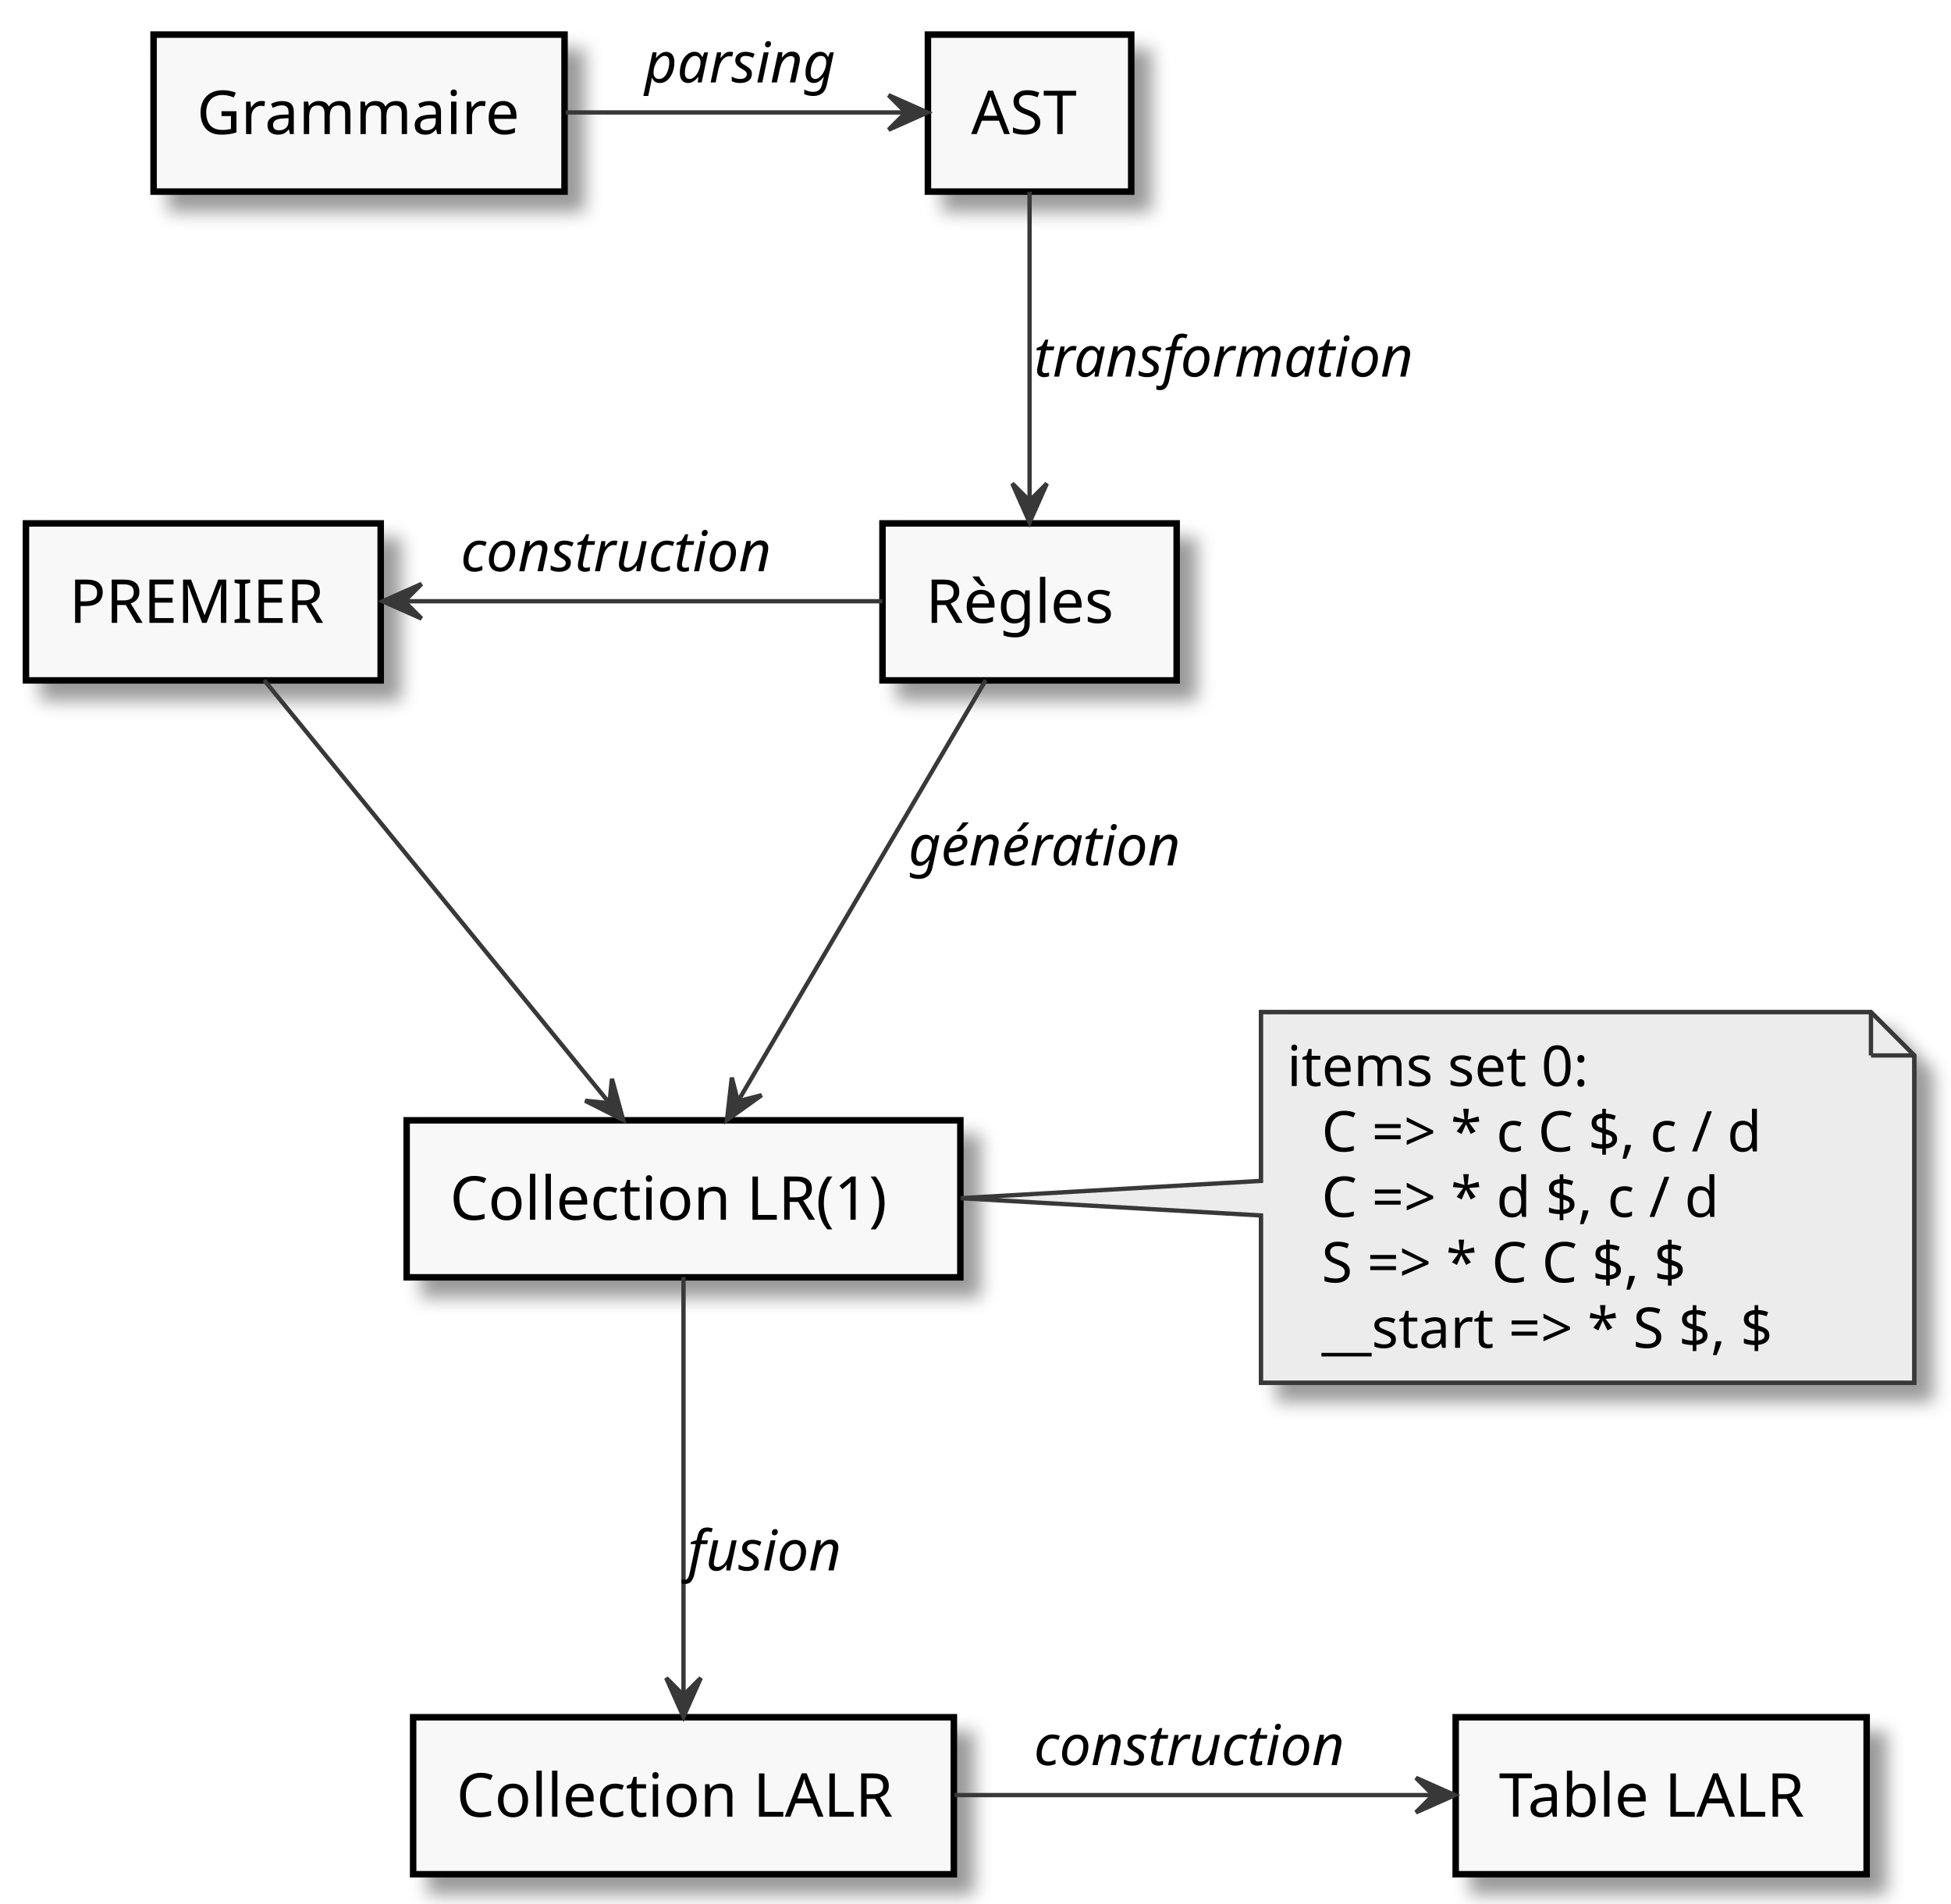
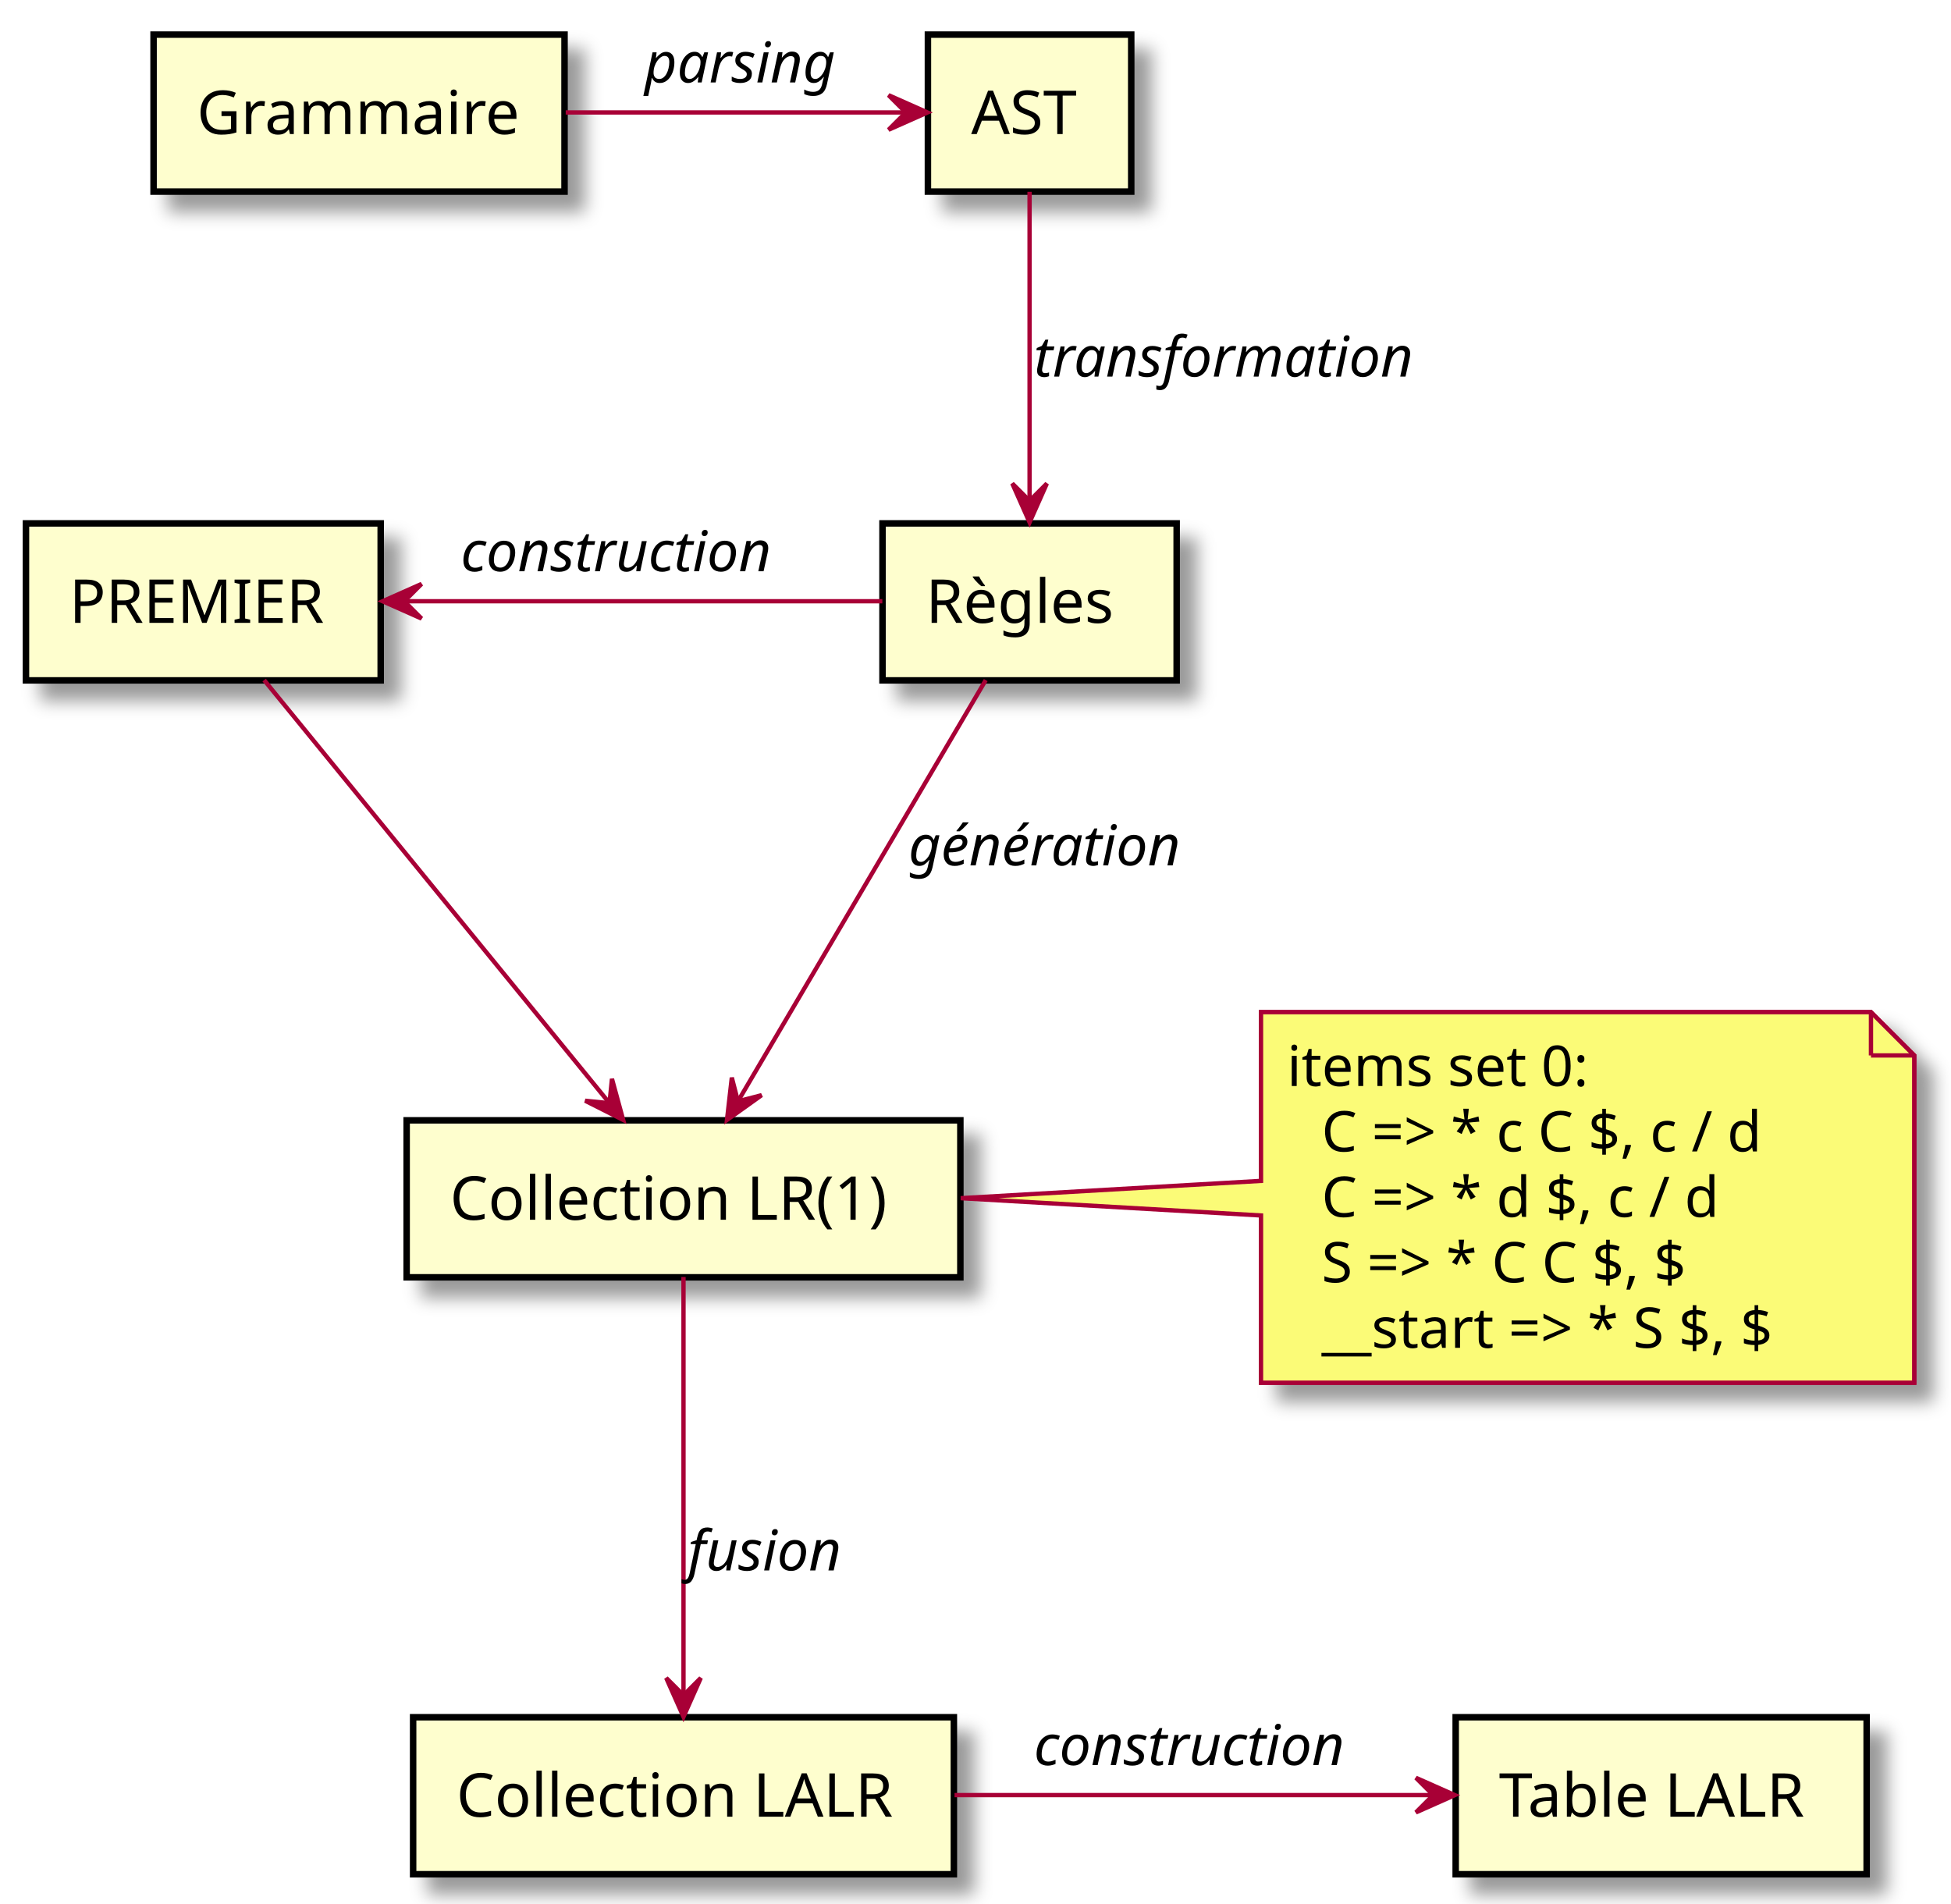
<svg xmlns="http://www.w3.org/2000/svg" contentScriptType="application/ecmascript" contentStyleType="text/css" height="440px" preserveAspectRatio="none" style="width:451px;height:440px;" version="1.1" viewBox="0 0 451 440" width="451px" zoomAndPan="magnify">
  <defs>
-     <filter height="300%" id="f2syzqg" width="300%" x="-1" y="-1">
+     <filter height="300%" id="fgaoh87" width="300%" x="-1" y="-1">
      <feGaussianBlur result="blurOut" stdDeviation="2.0" />
      <feColorMatrix in="blurOut" result="blurOut2" type="matrix" values="0 0 0 0 0 0 0 0 0 0 0 0 0 0 0 0 0 0 .4 0" />
      <feOffset dx="4.0" dy="4.0" in="blurOut2" result="blurOut3" />
      <feBlend in="SourceGraphic" in2="blurOut3" mode="normal" />
    </filter>
  </defs>
  <g>
-     <rect fill="#F8F8F8" filter="url(#f2syzqg)" height="36.297" style="stroke: #000000; stroke-width: 1.5;" width="95" x="35.5" y="8" />
+     <rect fill="#FEFECE" filter="url(#fgaoh87)" height="36.297" style="stroke: #000000; stroke-width: 1.5;" width="95" x="35.5" y="8" />
    <text fill="#000000" font-family="sans-serif" font-size="14" lengthAdjust="spacingAndGlyphs" textLength="75" x="45.5" y="30.995">Grammaire</text>
-     <rect fill="#F8F8F8" filter="url(#f2syzqg)" height="36.297" style="stroke: #000000; stroke-width: 1.5;" width="47" x="214.5" y="8" />
+     <rect fill="#FEFECE" filter="url(#fgaoh87)" height="36.297" style="stroke: #000000; stroke-width: 1.5;" width="47" x="214.5" y="8" />
    <text fill="#000000" font-family="sans-serif" font-size="14" lengthAdjust="spacingAndGlyphs" textLength="27" x="224.5" y="30.995">AST</text>
-     <rect fill="#F8F8F8" filter="url(#f2syzqg)" height="36.297" style="stroke: #000000; stroke-width: 1.5;" width="68" x="204" y="121" />
+     <rect fill="#FEFECE" filter="url(#fgaoh87)" height="36.297" style="stroke: #000000; stroke-width: 1.5;" width="68" x="204" y="121" />
    <text fill="#000000" font-family="sans-serif" font-size="14" lengthAdjust="spacingAndGlyphs" textLength="48" x="214" y="143.995">Règles</text>
-     <rect fill="#F8F8F8" filter="url(#f2syzqg)" height="36.297" style="stroke: #000000; stroke-width: 1.5;" width="82" x="6" y="121" />
+     <rect fill="#FEFECE" filter="url(#fgaoh87)" height="36.297" style="stroke: #000000; stroke-width: 1.5;" width="82" x="6" y="121" />
    <text fill="#000000" font-family="sans-serif" font-size="14" lengthAdjust="spacingAndGlyphs" textLength="62" x="16" y="143.995">PREMIER</text>
-     <rect fill="#F8F8F8" filter="url(#f2syzqg)" height="36.297" style="stroke: #000000; stroke-width: 1.5;" width="128" x="94" y="259" />
+     <rect fill="#FEFECE" filter="url(#fgaoh87)" height="36.297" style="stroke: #000000; stroke-width: 1.5;" width="128" x="94" y="259" />
    <text fill="#000000" font-family="sans-serif" font-size="14" lengthAdjust="spacingAndGlyphs" textLength="108" x="104" y="281.995">Collection LR(1)</text>
-     <rect fill="#F8F8F8" filter="url(#f2syzqg)" height="36.297" style="stroke: #000000; stroke-width: 1.5;" width="125" x="95.5" y="397" />
+     <rect fill="#FEFECE" filter="url(#fgaoh87)" height="36.297" style="stroke: #000000; stroke-width: 1.5;" width="125" x="95.5" y="397" />
    <text fill="#000000" font-family="sans-serif" font-size="14" lengthAdjust="spacingAndGlyphs" textLength="105" x="105.5" y="419.995">Collection LALR</text>
-     <rect fill="#F8F8F8" filter="url(#f2syzqg)" height="36.297" style="stroke: #000000; stroke-width: 1.5;" width="95" x="336.5" y="397" />
+     <rect fill="#FEFECE" filter="url(#fgaoh87)" height="36.297" style="stroke: #000000; stroke-width: 1.5;" width="95" x="336.5" y="397" />
    <text fill="#000000" font-family="sans-serif" font-size="14" lengthAdjust="spacingAndGlyphs" textLength="75" x="346.5" y="419.995">Table LALR</text>
-     <polygon fill="#ECECEC" filter="url(#f2syzqg)" points="291.5,234,291.5,319.664,442.5,319.664,442.5,244,432.5,234,291.5,234" style="stroke: #383838; stroke-width: 1.0;" />
-     <polygon fill="#ECECEC" points="291.5,234,291.5,273,222.088,277,291.5,281,291.5,319.664,442.5,319.664,442.5,244,432.5,234,291.5,234" style="stroke: #383838; stroke-width: 1.0;" />
-     <line style="stroke: #383838; stroke-width: 1.0;" x1="432.5" x2="432.5" y1="234" y2="244" />
-     <line style="stroke: #383838; stroke-width: 1.0;" x1="442.5" x2="432.5" y1="244" y2="244" />
+     <polygon fill="#FBFB77" filter="url(#fgaoh87)" points="291.5,234,291.5,319.664,442.5,319.664,442.5,244,432.5,234,291.5,234" style="stroke: #A80036; stroke-width: 1.0;" />
+     <polygon fill="#FBFB77" points="291.5,234,291.5,273,222.088,277,291.5,281,291.5,319.664,442.5,319.664,442.5,244,432.5,234,291.5,234" style="stroke: #A80036; stroke-width: 1.0;" />
+     <line style="stroke: #A80036; stroke-width: 1.0;" x1="432.5" x2="432.5" y1="234" y2="244" />
+     <line style="stroke: #A80036; stroke-width: 1.0;" x1="442.5" x2="432.5" y1="244" y2="244" />
    <text fill="#000000" font-family="sans-serif" font-size="13" lengthAdjust="spacingAndGlyphs" textLength="76" x="297.5" y="251.067">items set 0:</text>
    <text fill="#000000" font-family="sans-serif" font-size="13" lengthAdjust="spacingAndGlyphs" textLength="117" x="305.5" y="266.2">C =&gt; * c C $, c / d</text>
    <text fill="#000000" font-family="sans-serif" font-size="13" lengthAdjust="spacingAndGlyphs" textLength="105" x="305.5" y="281.332">C =&gt; * d $, c / d</text>
    <text fill="#000000" font-family="sans-serif" font-size="13" lengthAdjust="spacingAndGlyphs" textLength="100" x="305.5" y="296.465">S =&gt; * C C $, $</text>
    <text fill="#000000" font-family="sans-serif" font-size="13" lengthAdjust="spacingAndGlyphs" textLength="122" x="305.5" y="311.598">__start =&gt; * S $, $</text>
-     <path d="M130.77,26 C156.463,26 187.294,26 209.289,26 " fill="none" style="stroke: #383838; stroke-width: 1.0;" />
-     <polygon fill="#383838" points="214.401,26,205.401,22,209.401,26,205.401,30,214.401,26" style="stroke: #383838; stroke-width: 1.0;" />
+     <path d="M130.77,26 C156.463,26 187.294,26 209.289,26 " fill="none" style="stroke: #A80036; stroke-width: 1.0;" />
+     <polygon fill="#A80036" points="214.401,26,205.401,22,209.401,26,205.401,30,214.401,26" style="stroke: #A80036; stroke-width: 1.0;" />
    <text fill="#000000" font-family="sans-serif" font-size="13" font-style="italic" lengthAdjust="spacingAndGlyphs" textLength="47" x="149" y="19.067">parsing</text>
-     <path d="M238,44.344 C238,63.568 238,94.63 238,115.661 " fill="none" style="stroke: #383838; stroke-width: 1.0;" />
-     <polygon fill="#383838" points="238,120.778,242,111.778,238,115.778,234,111.778,238,120.778" style="stroke: #383838; stroke-width: 1.0;" />
+     <path d="M238,44.344 C238,63.568 238,94.63 238,115.661 " fill="none" style="stroke: #A80036; stroke-width: 1.0;" />
+     <polygon fill="#A80036" points="238,120.778,242,111.778,238,115.778,234,111.778,238,120.778" style="stroke: #A80036; stroke-width: 1.0;" />
    <text fill="#000000" font-family="sans-serif" font-size="13" font-style="italic" lengthAdjust="spacingAndGlyphs" textLength="95" x="239" y="87.067">transformation</text>
-     <path d="M93.814,139 C127.903,139 173.29,139 203.965,139 " fill="none" style="stroke: #383838; stroke-width: 1.0;" />
-     <polygon fill="#383838" points="88.444,139,97.444,143,93.444,139,97.444,135,88.444,139" style="stroke: #383838; stroke-width: 1.0;" />
+     <path d="M93.814,139 C127.903,139 173.29,139 203.965,139 " fill="none" style="stroke: #A80036; stroke-width: 1.0;" />
+     <polygon fill="#A80036" points="88.444,139,97.444,143,93.444,139,97.444,135,88.444,139" style="stroke: #A80036; stroke-width: 1.0;" />
    <text fill="#000000" font-family="sans-serif" font-size="13" font-style="italic" lengthAdjust="spacingAndGlyphs" textLength="79" x="106.5" y="132.067">construction</text>
-     <path d="M227.868,157.224 C213.321,181.954 186.53,227.499 170.685,254.435 " fill="none" style="stroke: #383838; stroke-width: 1.0;" />
-     <polygon fill="#383838" points="168.05,258.915,176.062,253.187,170.586,254.606,169.168,249.13,168.05,258.915" style="stroke: #383838; stroke-width: 1.0;" />
+     <path d="M227.868,157.224 C213.321,181.954 186.53,227.499 170.685,254.435 " fill="none" style="stroke: #A80036; stroke-width: 1.0;" />
+     <polygon fill="#A80036" points="168.05,258.915,176.062,253.187,170.586,254.606,169.168,249.13,168.05,258.915" style="stroke: #A80036; stroke-width: 1.0;" />
    <text fill="#000000" font-family="sans-serif" font-size="13" font-style="italic" lengthAdjust="spacingAndGlyphs" textLength="69" x="210" y="200.067">génération</text>
-     <path d="M61.058,157.224 C81.325,182.056 118.722,227.876 140.671,254.768 " fill="none" style="stroke: #383838; stroke-width: 1.0;" />
-     <polygon fill="#383838" points="144.056,258.915,141.463,249.413,140.894,255.042,135.266,254.472,144.056,258.915" style="stroke: #383838; stroke-width: 1.0;" />
-     <path d="M158,295.224 C158,319.75 158,364.748 158,391.763 " fill="none" style="stroke: #383838; stroke-width: 1.0;" />
-     <polygon fill="#383838" points="158,396.915,162,387.915,158,391.915,154,387.915,158,396.915" style="stroke: #383838; stroke-width: 1.0;" />
+     <path d="M61.058,157.224 C81.325,182.056 118.722,227.876 140.671,254.768 " fill="none" style="stroke: #A80036; stroke-width: 1.0;" />
+     <polygon fill="#A80036" points="144.056,258.915,141.463,249.413,140.894,255.042,135.266,254.472,144.056,258.915" style="stroke: #A80036; stroke-width: 1.0;" />
+     <path d="M158,295.224 C158,319.75 158,364.748 158,391.763 " fill="none" style="stroke: #A80036; stroke-width: 1.0;" />
+     <polygon fill="#A80036" points="158,396.915,162,387.915,158,391.915,154,387.915,158,396.915" style="stroke: #A80036; stroke-width: 1.0;" />
    <text fill="#000000" font-family="sans-serif" font-size="13" font-style="italic" lengthAdjust="spacingAndGlyphs" textLength="38" x="159" y="363.067">fusion</text>
-     <path d="M220.653,415 C255.373,415 298.063,415 331.093,415 " fill="none" style="stroke: #383838; stroke-width: 1.0;" />
-     <polygon fill="#383838" points="336.309,415,327.309,411,331.309,415,327.309,419,336.309,415" style="stroke: #383838; stroke-width: 1.0;" />
+     <path d="M220.653,415 C255.373,415 298.063,415 331.093,415 " fill="none" style="stroke: #A80036; stroke-width: 1.0;" />
+     <polygon fill="#A80036" points="336.309,415,327.309,411,331.309,415,327.309,419,336.309,415" style="stroke: #A80036; stroke-width: 1.0;" />
    <text fill="#000000" font-family="sans-serif" font-size="13" font-style="italic" lengthAdjust="spacingAndGlyphs" textLength="79" x="239" y="408.067">construction</text>
  </g>
</svg>
